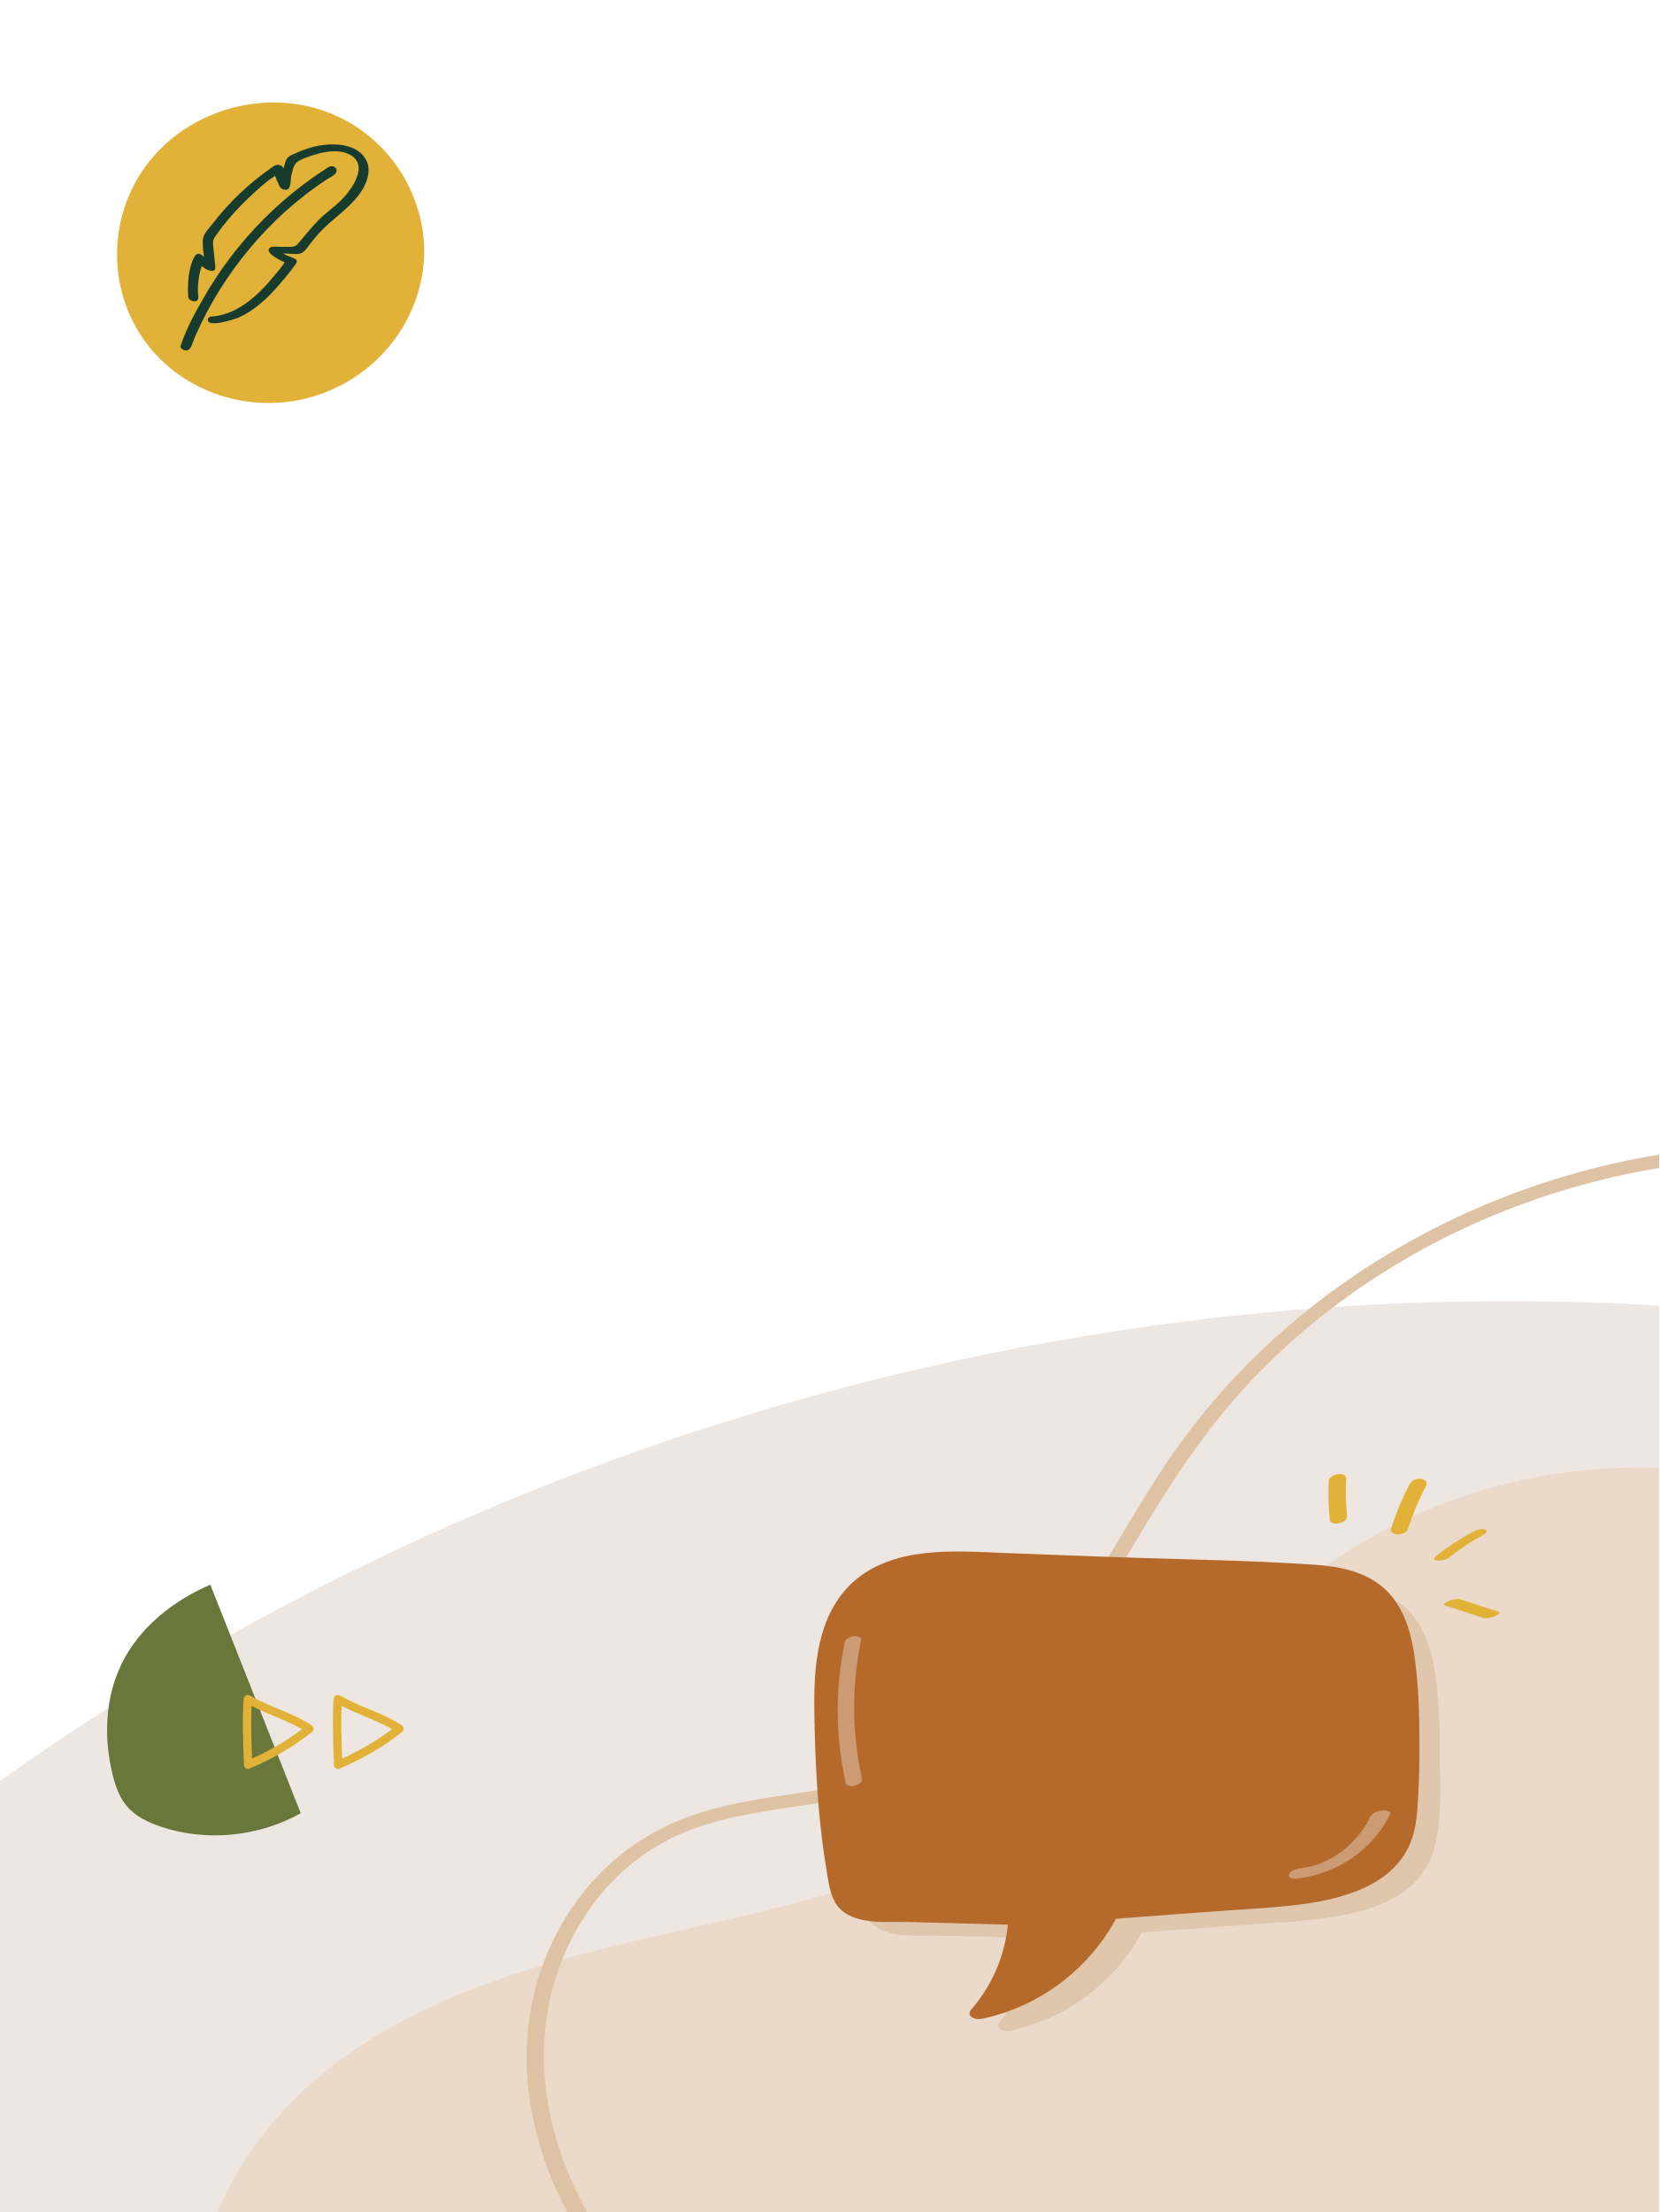
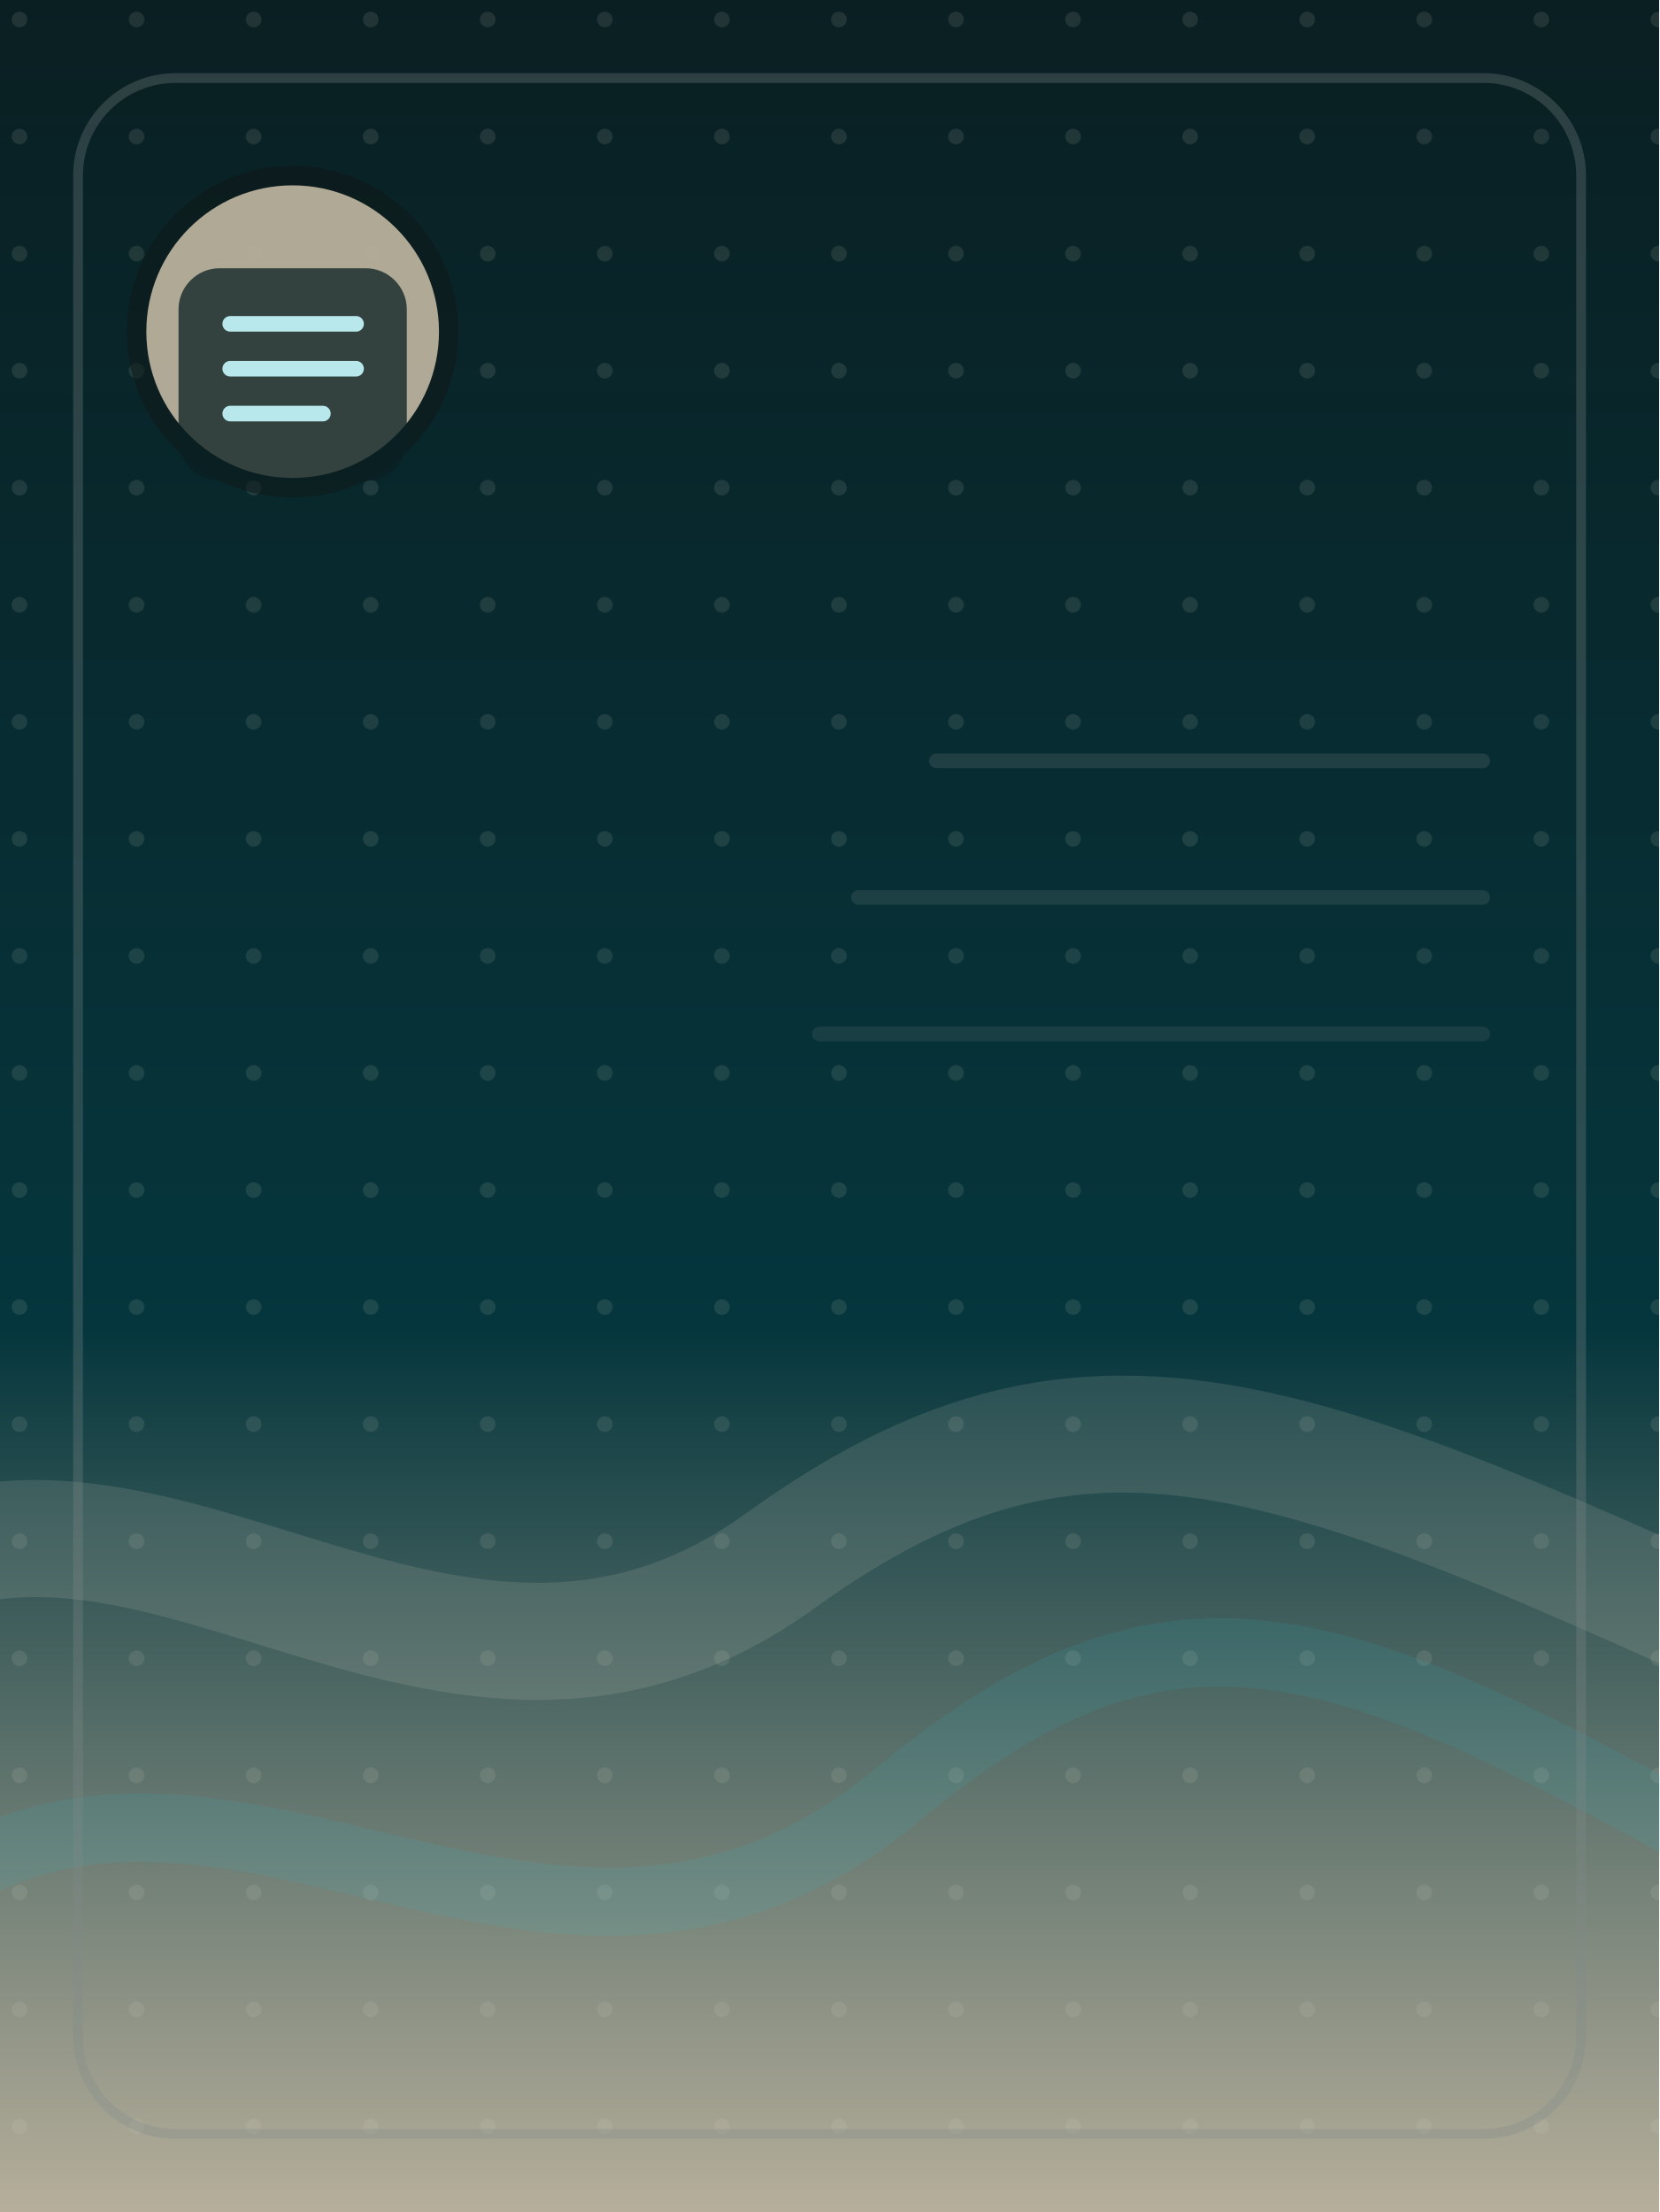
- <svg xmlns="http://www.w3.org/2000/svg" version="1.1" viewBox="0 0 170.08 226.77">
+ <svg xmlns="http://www.w3.org/2000/svg" viewBox="0 0 170.08 226.77" fill="none">
  <defs>
-     <style>
-       .st0 {
-         fill: none;
-       }
- 
-       .st1 {
-         fill: #ebdac9;
-       }
- 
-       .st2 {
-         fill: #eee6e1;
-       }
- 
-       .st3 {
-         mix-blend-mode: multiply;
-       }
- 
-       .st3, .st4 {
-         fill: #dec2a4;
-       }
- 
-       .st3, .st5 {
-         opacity: .4;
-       }
- 
-       .st6 {
-         fill: #173c2e;
-       }
- 
-       .st7 {
-         isolation: isolate;
-       }
- 
-       .st8 {
-         fill: #6a773b;
-       }
- 
-       .st9 {
-         clip-path: url(#clippath-1);
-       }
- 
-       .st10 {
-         fill: #e2b138;
-       }
- 
-       .st11 {
-         clip-path: url(#clippath);
-       }
- 
-       .st12 {
-         fill: #b5692a;
-       }
-     </style>
-     <clipPath id="clippath">
-       <rect class="st0" x="-201" width="170.08" height="226.77" />
-     </clipPath>
-     <clipPath id="clippath-1">
-       <rect class="st0" width="170.08" height="226.77" />
-     </clipPath>
+     <linearGradient id="bg" x1="0" y1="0" x2="0" y2="1">
+       <stop offset="0" stop-color="#0a1f22" />
+       <stop offset="0.60" stop-color="#05363d" />
+       <stop offset="1" stop-color="#b8b09c" />
+     </linearGradient>
+     <pattern id="dots" width="12" height="12" patternUnits="userSpaceOnUse">
+       <circle cx="2" cy="2" r="0.8" fill="#d7d2c3" opacity="0.12" />
+     </pattern>
  </defs>
-   <g class="st7">
-     <g id="Layer_1">
-       <g class="st11">
-         <path class="st2" d="M-29.99,128.73c-10.12,1.77-30.76,4.6-40.39,8.17-9.63,3.57-18.78,9.08-25.14,17.14-3.92,4.97-6.68,10.75-10.39,15.88-4.36,6.02-10.04,11.09-16.52,14.74-10.58,5.96-22.92,8.03-33.92,13.19-21.65,10.16-36.78,32.96-37.71,56.86-.71,18.27,6.16,35.88,13.08,52.81L.92,258.53l-30.9-129.8Z" />
-       </g>
-       <g class="st9">
-         <path class="st2" d="M-7.66,188.25c53.82-41.44,124.04-60.95,191.53-53.19v100.54H-10.96l3.3-47.35Z" />
-         <path class="st1" d="M176.55,151.13c-15.01-2.44-30.97,1.69-42.91,11.1-4.89,3.85-9.08,8.5-13.71,12.65-8.59,7.71-18.71,13.7-29.59,17.54-9.56,3.37-19.62,5.07-29.44,7.59s-19.65,5.99-27.55,12.34c-7.9,6.35-13.67,16.04-13.21,26.17h160.42l-4-87.4Z" />
-         <path class="st4" d="M183.29,117.36c-25.07-.25-49.98,11.95-63.95,32.97-7.44,11.19-13.39,25.9-26.89,31.08-6.6,2.53-13.87,2.31-20.59,4.4-5.86,1.82-10.7,5.55-13.89,10.8-7.81,12.8-3.33,28.63,6.51,38.92.59.61,2.26-.13,1.62-.8-8.86-9.27-13.56-23.12-7.84-35.27,2.65-5.62,7.23-10.06,13.15-12.1,6.35-2.18,13.2-2.1,19.61-4.06,13.01-3.97,19.92-16.19,26.5-27.1,3.43-5.69,7.17-11.1,11.87-15.83,4.31-4.34,9.22-8.1,14.5-11.19,11.86-6.95,25.53-10.58,39.28-10.44,1.04.01,1.33-1.36.14-1.37h0Z" />
-         <g>
-           <path class="st3" d="M147.63,180.32c-.02-3.02-.09-6.12-.57-9.11-.38-2.34-1.17-4.72-2.97-6.35-2.07-1.87-4.95-2.29-7.63-2.44-6.74-.37-13.49-.51-20.24-.76-3.42-.13-6.84-.25-10.26-.38-2.89-.11-5.84-.33-8.72.09-2.46.36-4.87,1.19-6.73,2.89-1.74,1.6-2.74,3.75-3.27,6.02-.6,2.59-.59,5.28-.54,7.93.07,3.34.21,6.68.55,10.01.18,1.82.42,3.63.74,5.43.25,1.41.47,2.96,1.73,3.84,1.77,1.23,4.51.89,6.57.95,3.29.09,6.58.18,9.86.26-.33,3.16-1.56,6.1-3.65,8.52-.64.74.44,1.1,1.02.97,5.74-1.2,10.75-4.93,13.52-10.08,3.28-.24,6.56-.49,9.84-.73,2.99-.22,6.02-.34,8.99-.74,4.31-.58,9.5-2.08,11.01-6.69.98-2.98.76-6.53.73-9.63Z" />
-           <g>
-             <path class="st12" d="M104.41,196.59c-.18,3.55-1.6,7.03-3.97,9.69,5.69-1.13,10.75-5.04,13.27-10.26,5.78-.43,11.56-.86,17.34-1.29,4.85-.36,10.65-1.37,12.52-5.86.53-1.27.65-2.66.73-4.03.26-4.26.22-8.54-.12-12.79-.26-3.22-.85-6.75-3.33-8.83-2.21-1.85-5.33-2.05-8.21-2.15-10.76-.4-21.52-.8-32.28-1.2-4.22-.16-8.88-.16-12.06,2.61-3.57,3.11-3.87,8.46-3.79,13.19.1,5.74.39,11.5,1.48,17.14.15.8.34,1.64.88,2.26.87,1,2.35,1.11,3.67,1.15,3.95.13,13.86.38,13.86.38Z" />
-             <path class="st12" d="M103.37,196.67c-.22,3.47-1.51,6.68-3.78,9.31-.65.75.45,1.12,1.04.99,6.05-1.26,11.31-5.3,14.07-10.84l-1.07.63c3.63-.27,7.27-.54,10.9-.81,3.03-.23,6.08-.34,9.09-.75,4.16-.57,9.17-1.96,10.94-6.22.59-1.42.72-2.96.8-4.47.11-1.88.16-3.77.15-5.66-.01-3.1-.08-6.27-.55-9.34-.37-2.43-1.16-4.93-3.03-6.64-1.99-1.81-4.74-2.3-7.33-2.47-6.97-.46-13.98-.54-20.96-.79-3.48-.13-6.95-.26-10.43-.39-2.85-.11-5.75-.32-8.59.03-2.58.32-5.15,1.13-7.12,2.89-1.84,1.64-2.9,3.86-3.45,6.23-.6,2.57-.61,5.24-.56,7.86.06,3.26.2,6.51.5,9.75.18,1.9.41,3.8.73,5.69.25,1.45.4,3.22,1.62,4.23,1.76,1.45,4.66,1.08,6.81,1.14,3.63.1,7.27.2,10.9.29.45.01,1.16-.12,1.34-.63.16-.44-.14-.84-.62-.85-3.14-.08-6.28-.16-9.43-.25-1.92-.05-4,.09-5.9-.25-2.04-.36-2.28-2.01-2.59-3.77s-.54-3.46-.72-5.21c-.35-3.43-.5-6.87-.56-10.32-.05-2.62-.04-5.29.56-7.86.65-2.78,2.16-5.33,4.84-6.55s5.52-1.16,8.28-1.08c7.05.2,14.09.52,21.13.78,3.48.13,6.95.26,10.43.39,2.91.11,6.3-.05,8.8,1.7,2.36,1.66,3.08,4.66,3.41,7.37.41,3.36.47,6.78.41,10.16-.05,3,.26,6.85-1.75,9.33-1.5,1.85-3.9,2.65-6.15,3.12-3.21.67-6.57.73-9.83.97-1.98.15-3.96.3-5.95.44s-4.04.08-5.95.44c-1.32.25-1.75,1.99-2.45,2.99-.87,1.24-1.9,2.39-3.05,3.37-2.32,1.98-5.06,3.32-8.05,3.94l1.04.99c2.45-2.83,3.91-6.33,4.15-10.06.07-1.05-2.02-.76-2.08.16Z" />
-           </g>
-           <g class="st5">
-             <path class="st2" d="M140.46,186.28c-.71,1.46-1.8,2.72-3.11,3.66-.6.44-1.23.78-1.91,1.05-.71.29-1.37.45-2.15.54-.35.04-1.09.25-1.17.67s.62.42.87.39c4.02-.48,7.73-2.93,9.51-6.59.2-.41-.69-.42-.87-.39-.44.06-.97.25-1.17.67h0Z" />
-           </g>
-           <g class="st5">
-             <path class="st2" d="M86.59,168.37c-.99,4.75-.95,9.66.11,14.39.15.69,1.82.26,1.66-.45-1.04-4.65-1.07-9.44-.1-14.11.15-.74-1.54-.51-1.68.16h0Z" />
-           </g>
-         </g>
-         <path class="st8" d="M12.4,170.72c-1.64,3.45-1.77,7.49-.86,11.2.29,1.16.69,2.32,1.45,3.23.89,1.06,2.19,1.68,3.5,2.12,4.69,1.57,10.03,1.03,14.34-1.38-3.09-7.81-6.18-15.62-9.27-23.43-3.87,1.67-7.37,4.46-9.17,8.26Z" />
-         <g>
-           <path class="st10" d="M25.56,181.32c2.3-.96,4.52-2.24,6.46-3.79.23-.18.12-.54-.09-.67-1.97-1.29-4.29-1.85-6.31-3.04-.3-.17-.62.05-.65.37-.15,2.24-.04,4.48.04,6.72.02.55.88.55.86,0-.09-2.24-.19-4.48-.04-6.72l-.65.37c2.02,1.18,4.34,1.74,6.31,3.04l-.09-.67c-1.82,1.46-3.94,2.68-6.08,3.57-.22.09-.36.28-.3.53.05.2.31.39.53.3Z" />
-           <path class="st10" d="M34.79,181.32c2.3-.96,4.52-2.24,6.46-3.79.23-.18.12-.54-.09-.67-1.97-1.29-4.29-1.85-6.31-3.04-.3-.17-.62.05-.65.37-.15,2.24-.04,4.48.04,6.72.02.55.88.55.86,0-.09-2.24-.19-4.48-.04-6.72l-.65.37c2.02,1.18,4.34,1.74,6.31,3.04l-.09-.67c-1.82,1.46-3.94,2.68-6.08,3.57-.22.09-.36.28-.3.53.05.2.31.39.53.3Z" />
-         </g>
-         <g>
-           <path class="st10" d="M138.09,155.39c-.13-1.26-.17-2.52-.1-3.79.02-.41-.46-.52-.79-.48-.23.03-.48.1-.67.24-.13.1-.31.24-.32.42-.07,1.36-.03,2.73.11,4.08.02.16.24.26.36.3.2.06.47.04.67-.02.35-.1.79-.34.75-.76h0Z" />
-           <path class="st10" d="M144.32,156.76c.5-1.53,1.12-3.02,1.87-4.44.2-.38-.18-.69-.53-.72-.43-.03-.94.13-1.15.54-.75,1.43-1.37,2.91-1.87,4.44-.06.17-.09.32.03.48.11.14.33.23.5.24.36.03,1.02-.12,1.15-.54h0Z" />
-           <path class="st10" d="M148.61,159.64c.56-.44,1.14-.86,1.73-1.26.15-.1.3-.19.45-.29.08-.05.15-.09.23-.14.07-.05.08-.05,0,0,.04-.02.08-.05.11-.07.31-.18.62-.36.93-.53.17-.09.59-.42.2-.54s-.9.02-1.24.21c-1.33.72-2.61,1.55-3.79,2.49-.08.06-.23.18-.2.3s.23.16.32.17c.4.03.93-.08,1.25-.34h0Z" />
-           <path class="st10" d="M148.16,164.6c1.31.43,2.63.85,3.94,1.28.15.05.41,0,.56-.03.22-.04.47-.11.68-.21.17-.08.59-.3.23-.42-1.31-.43-2.63-.85-3.94-1.28-.15-.05-.41,0-.56.03-.22.04-.47.11-.68.21-.17.08-.59.3-.23.42h0Z" />
-         </g>
-       </g>
-       <g>
-         <path class="st10" d="M43.49,25.7c-.08-6.6-4.41-12.5-10.73-14.48-6.04-1.89-12.88.06-17.03,4.82-4.35,4.98-4.96,12.39-1.49,18.02,3.41,5.53,10.08,8.2,16.4,6.95,7.28-1.44,12.76-7.73,12.85-15.2,0-.02-.01-.03-.02-.05,0-.02.02-.04.02-.06Z" />
-         <g>
-           <path class="st6" d="M37.27,15.99c-.96-1.15-2.73-1.3-4.11-1.13-.95.12-1.87.4-2.75.8-.37.17-.86.32-1.06.69-.04.08-.17.51-.29.92-.06-.14-.16-.26-.31-.32-.4-.16-.69.07-1,.3-1.14.8-2.22,1.68-3.22,2.64-1,.96-1.93,1.99-2.77,3.09-.33.43-.91.99-.96,1.54-.05.57.03,1.22.11,1.82-.32-.31-.69-.53-.98-.01-.6,1.08-.7,2.61-.65,3.82.02.37.02.56.4.69.26.09.54.09.63-.22.06-.22-.03-.58-.03-.82,0-.32.02-.64.06-.96.06-.52.15-1.06.34-1.56.24.19.49.37.78.45.42.1.66.02.61-.42-.08-.71-.15-1.43-.22-2.14-.04-.44,0-.63.26-1,.22-.31.45-.62.68-.92.82-1.05,1.72-2.04,2.69-2.96.83-.78,1.74-1.64,2.72-2.26.12.34.27.68.42.99.12.26.27.37.55.43.71.14.59-.98.69-1.41.1-.43.22-1.13.58-1.41.4-.32,1.02-.51,1.5-.67,1.17-.4,2.64-.7,3.81-.16,2.22,1.05.27,3.72-.84,4.79-.7.68-1.51,1.23-2.2,1.92-.77.77-1.44,1.64-2.16,2.47-.29.33-.6.34-1.02.33-.29,0-.57,0-.86,0-.27,0-.92-.12-1.09.18-.29.52,1.09,1.16,1.59,1.41-.2.39-.57.76-.84,1.1-.3.37-.61.74-.93,1.1-.58.64-1.21,1.26-1.9,1.78-.68.52-1.42.96-2.23,1.24-.44.16-.9.26-1.36.31-.21.02-.53,0-.59.26-.23,1.03,2.82,0,3.13-.13,1.52-.68,2.79-1.82,3.9-3.06.68-.77,1.36-1.57,1.95-2.41.14-.2.21-.36-.01-.53-.12-.1-1.11-.42-1.27-.58.4.02.8.04,1.21.06.26.01.52,0,.75-.14.33-.19.54-.55.77-.84.3-.38.6-.76.92-1.12,1.28-1.42,2.98-2.44,4.13-3.98.83-1.11,1.48-2.74.47-3.95Z" />
-           <path class="st6" d="M30.27,20.8c.66-.55,1.33-1.08,2.03-1.58.36-.26.72-.51,1.09-.76.3-.2.79-.41,1.02-.7.27-.34-.05-.75-.44-.72-.25.02-.5.23-.7.36-.38.24-.75.49-1.12.75-2.88,2.02-5.48,4.45-7.7,7.18-1.23,1.51-2.34,3.11-3.33,4.79-.99,1.68-2.01,3.5-2.61,5.36-.02.03-.02.07-.01.1,0,0,0,.02.01.02,0,.01,0,.03.02.04,0,0,0,0,.01.01,0,0,0,0,0,0,.24.33.73.41.97.02.21-.34.32-.78.48-1.14.19-.43.38-.85.58-1.27.78-1.62,1.68-3.19,2.69-4.68,1.96-2.9,4.32-5.54,7.01-7.79Z" />
-         </g>
-       </g>
-     </g>
-   </g>
+   <rect x="0" y="0" width="170.08" height="226.77" fill="url(#bg)" />
+   <rect x="0" y="0" width="170.08" height="226.77" fill="url(#dots)" />
+   <path d="M-18 166 C 12 140, 44 186, 80 160 S 138 150, 210 182" stroke="#d7d2c3" stroke-width="12" opacity="0.14" stroke-linecap="round" />
+   <path d="M-10 196 C 22 170, 56 214, 92 184 S 146 174, 214 210" stroke="#23c1d2" stroke-width="7" opacity="0.10" stroke-linecap="round" />
+   <rect x="8" y="8" width="154.08" height="210.77" rx="10" stroke="#7f8a8a" opacity="0.30" />
+   <circle cx="30" cy="34" r="17" fill="#0f1717" opacity="0.55" />
+   <circle cx="30" cy="34" r="15" fill="#b8b09c" opacity="0.95" />
+   <path d="M22.5 27.5h15c2.3 0 4.2 1.9 4.2 4.2v13.4c0 2.3-1.9 4.2-4.2 4.2h-15c-2.3 0-4.2-1.9-4.2-4.2V31.7c0-2.3 1.9-4.2 4.2-4.2Z" fill="#0a1f22" opacity="0.75" />
+   <path d="M23.6 33.2h12.9M23.6 37.8h12.9M23.6 42.4h9.5" stroke="#c8fbff" stroke-width="1.6" opacity="0.9" stroke-linecap="round" />
+   <path d="M96 78h56" stroke="#7f8a8a" stroke-width="1.5" opacity="0.20" stroke-linecap="round" />
+   <path d="M88 92h64" stroke="#7f8a8a" stroke-width="1.5" opacity="0.18" stroke-linecap="round" />
+   <path d="M84 106h68" stroke="#7f8a8a" stroke-width="1.5" opacity="0.16" stroke-linecap="round" />
</svg>
